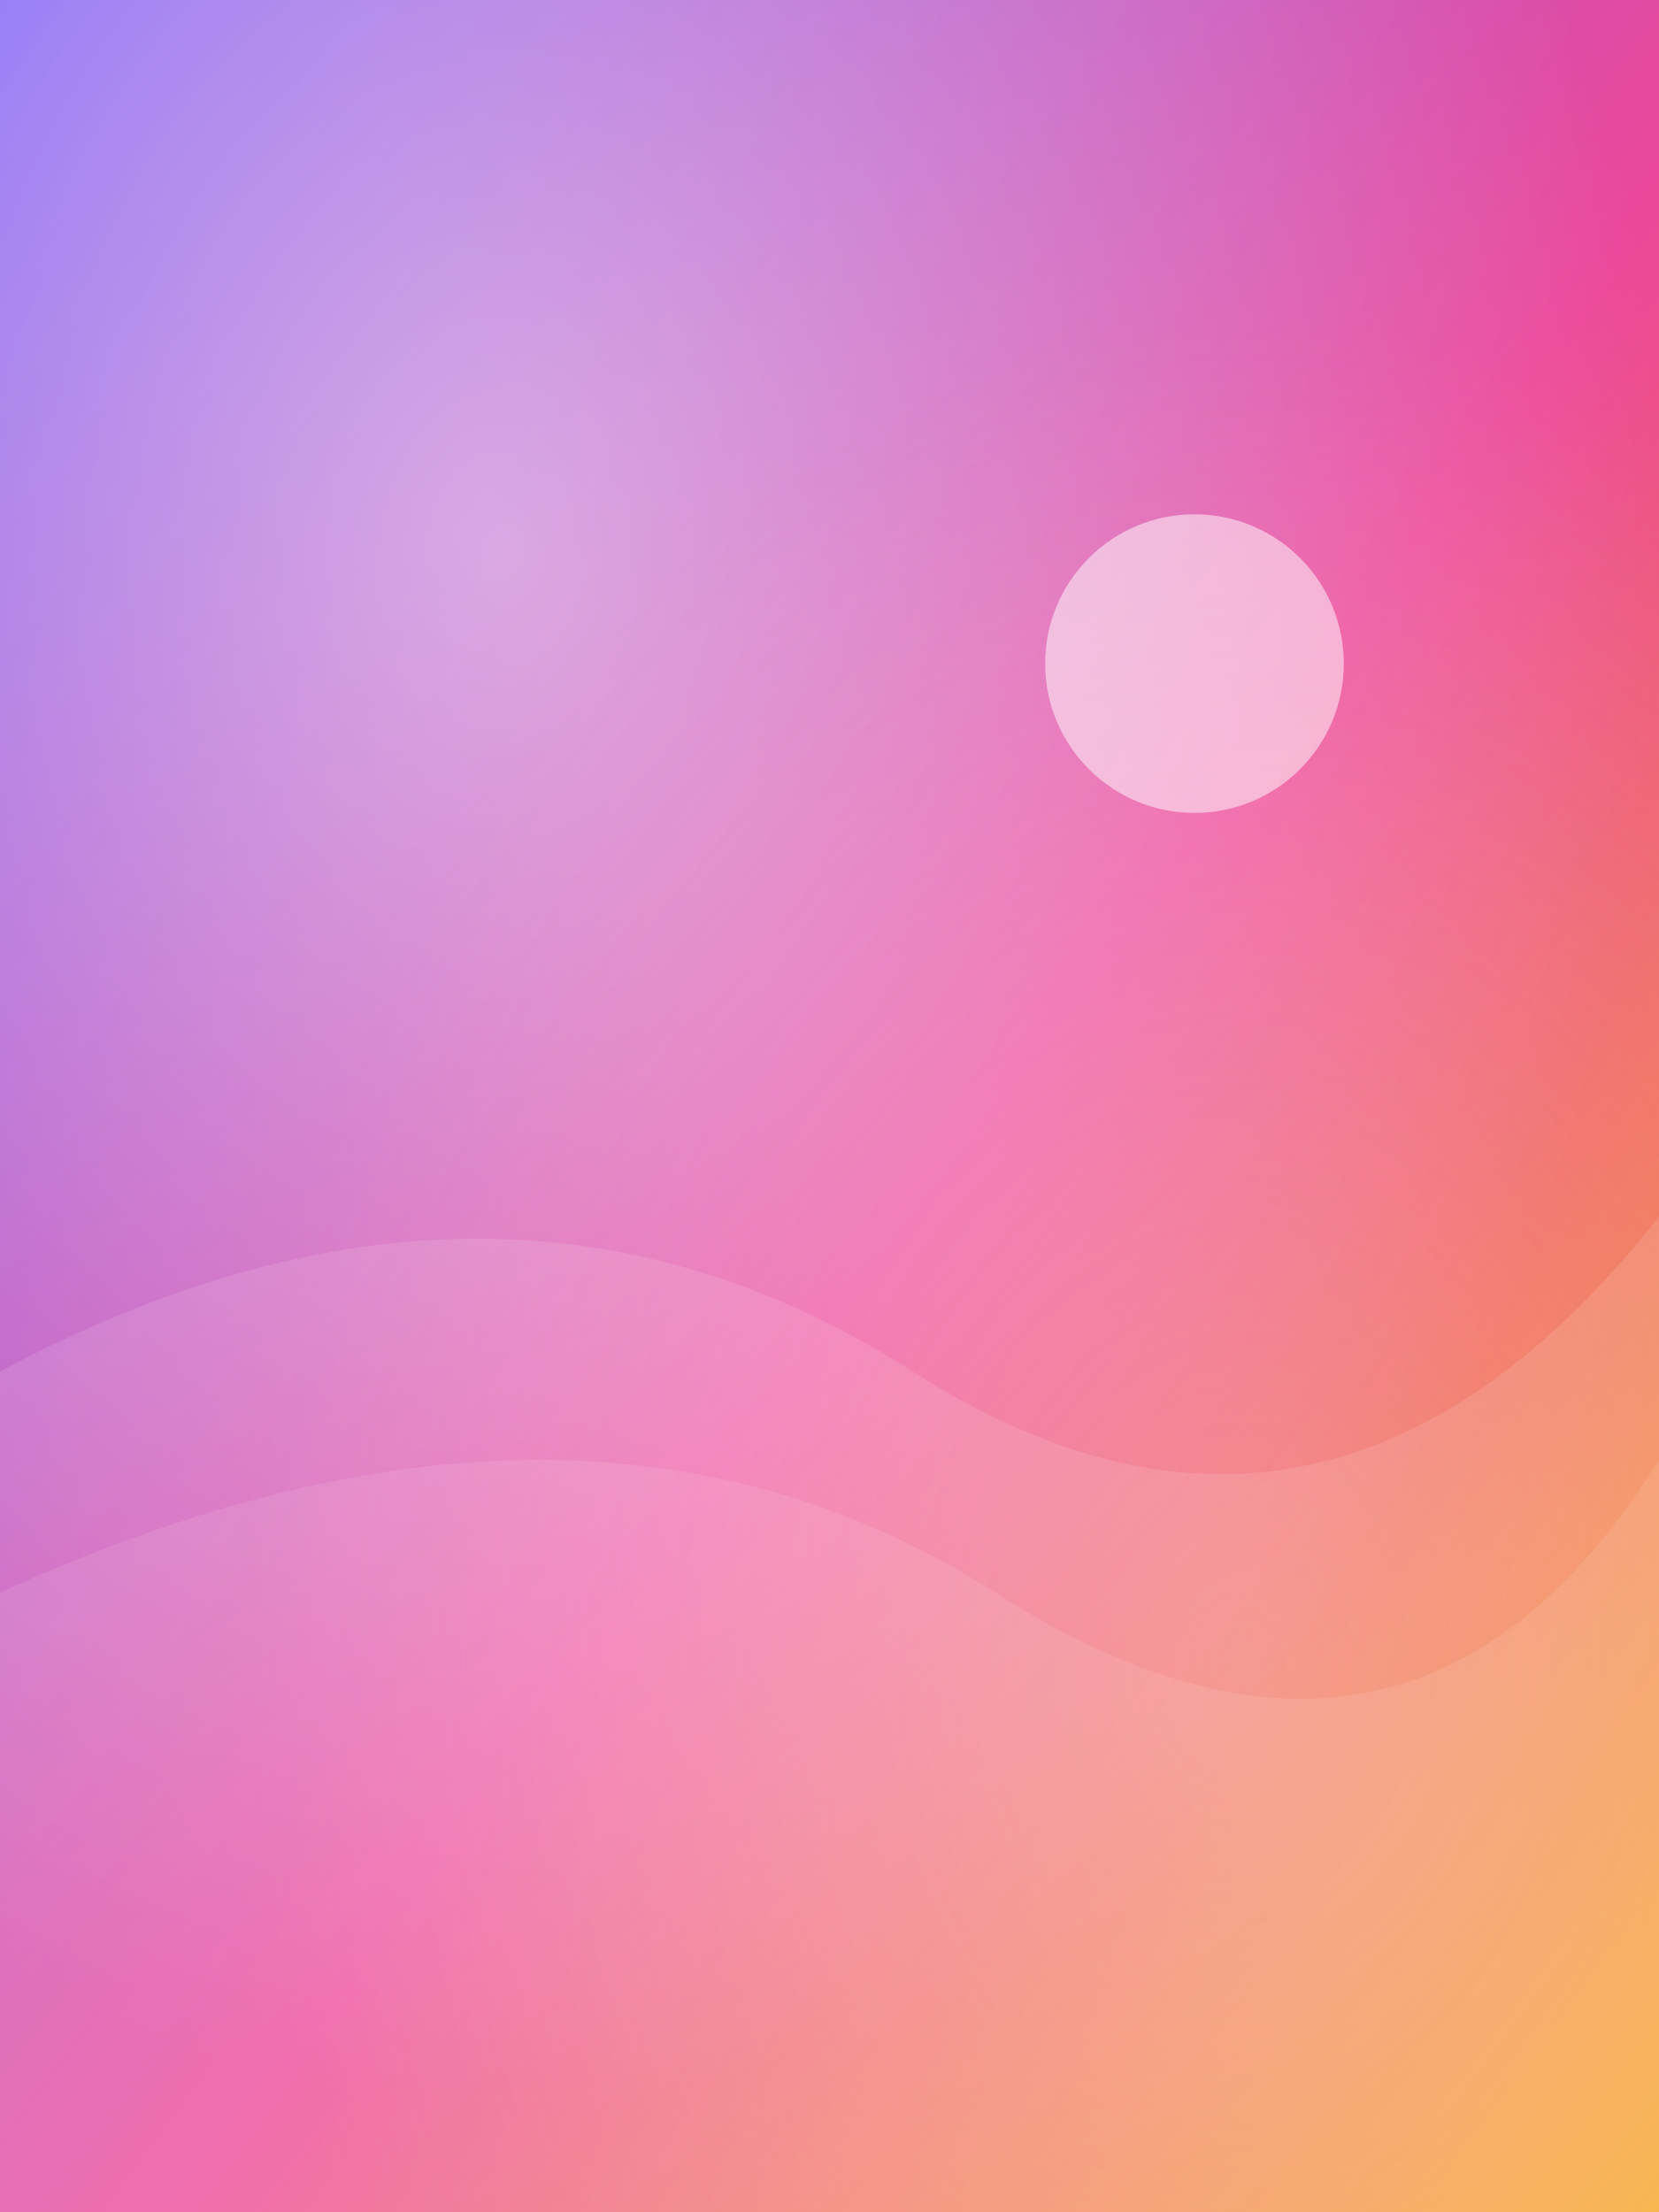
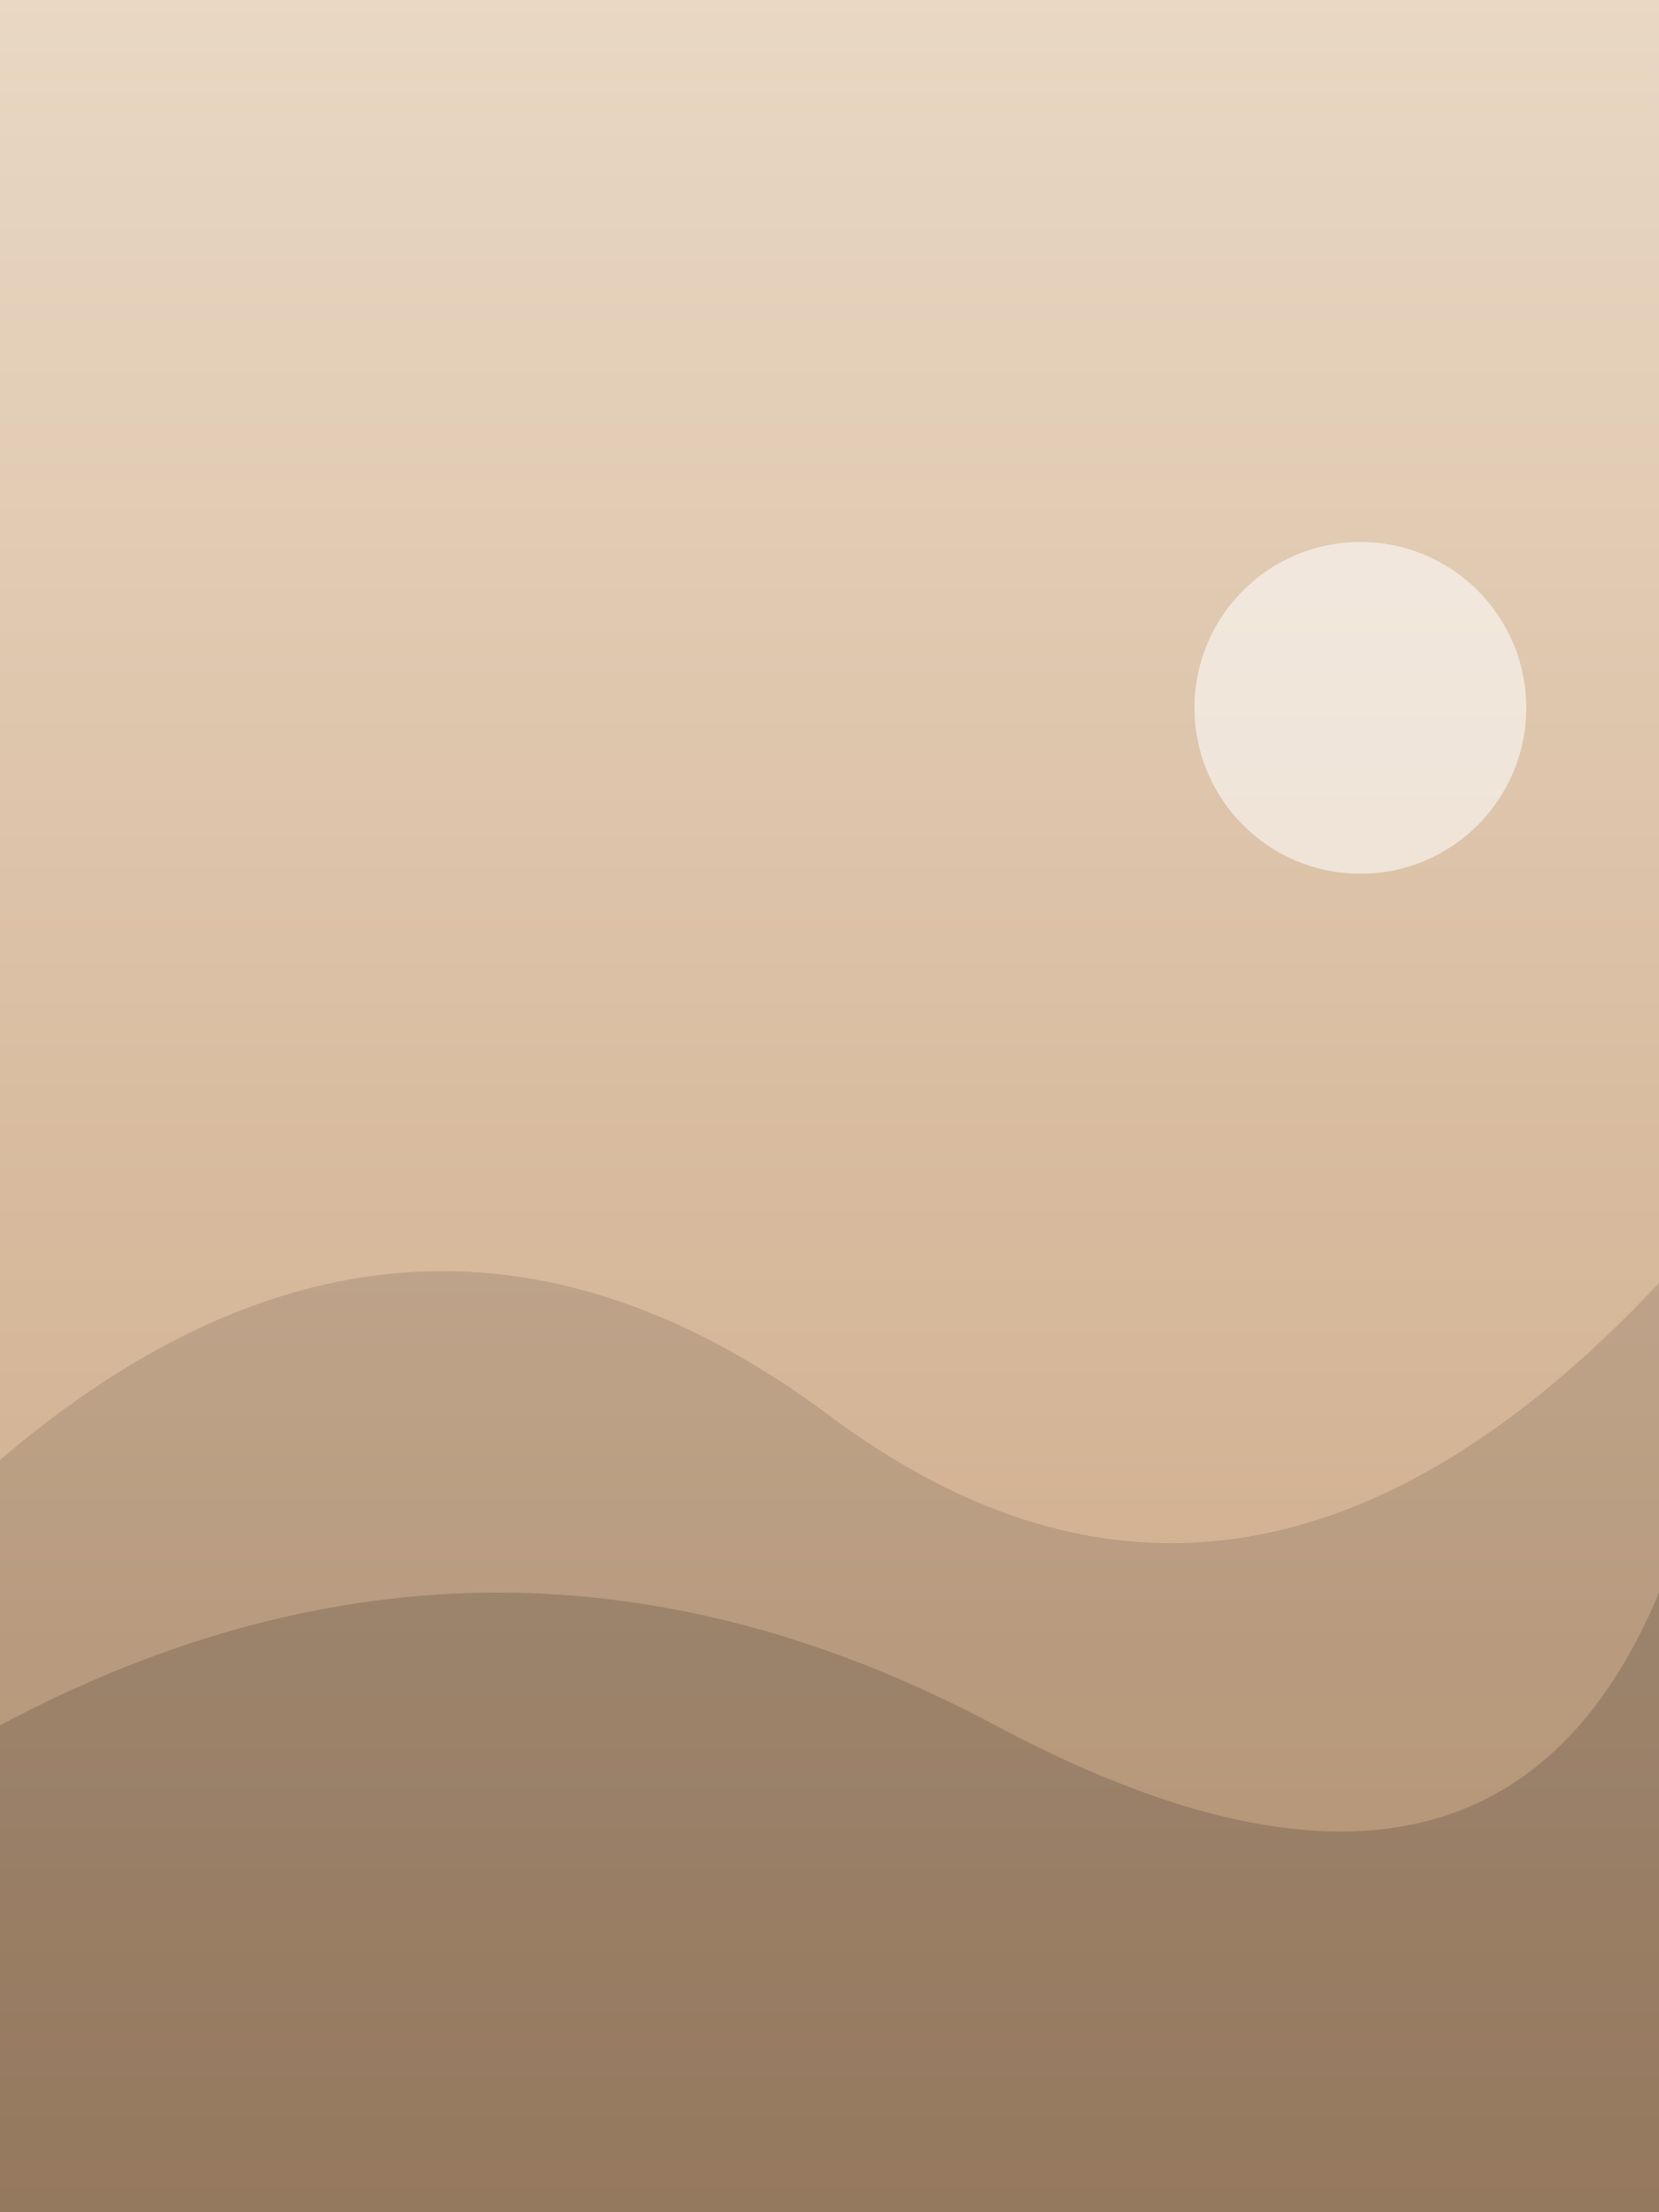
<svg xmlns="http://www.w3.org/2000/svg" width="600" height="800" viewBox="0 0 600 800">
  <defs>
-     <linearGradient id="g" x1="0" y1="0" x2="1" y2="1">
-       <stop offset="0%" stop-color="#7c5cf5" />
-       <stop offset="55%" stop-color="#ec4899" />
-       <stop offset="100%" stop-color="#f59e0b" />
+     <linearGradient id="g" x1="0" y1="0" x2="0" y2="1">
+       <stop offset="0" stop-color="#e9d8c4" />
+       <stop offset="1" stop-color="#c9a27e" />
    </linearGradient>
-     <radialGradient id="b1" cx="0.3" cy="0.25" r="0.7">
-       <stop offset="0%" stop-color="#ffffff" stop-opacity="0.5" />
-       <stop offset="100%" stop-color="#ffffff" stop-opacity="0" />
-     </radialGradient>
-     <radialGradient id="b2" cx="0.75" cy="0.75" r="0.6">
-       <stop offset="0%" stop-color="#ffd1e8" stop-opacity="0.28" />
-       <stop offset="100%" stop-color="#ffd1e8" stop-opacity="0" />
-     </radialGradient>
  </defs>
  <rect width="600" height="800" fill="url(#g)" />
-   <rect width="600" height="800" fill="url(#b1)" />
-   <rect width="600" height="800" fill="url(#b2)" />
-   <circle cx="432" cy="240" r="54" fill="rgba(255,255,255,0.5)" />
-   <path d="M0 496 Q 180 400 330 496 T 600 440 V 800 H0 Z" fill="rgba(255,255,255,0.12)" />
-   <path d="M0 576 Q 210 480 360 576 T 600 528 V 800 H0 Z" fill="rgba(255,255,255,0.1)" />
+   <circle cx="492" cy="256" r="60" fill="rgba(255,255,255,0.55)" />
+   <path d="M0 528 Q150 400 300 512 T600 464 V800 H0Z" fill="rgba(0,0,0,0.12)" />
+   <path d="M0 624 Q180 528 360 624 T600 576 V800 H0Z" fill="rgba(0,0,0,0.16)" />
</svg>
